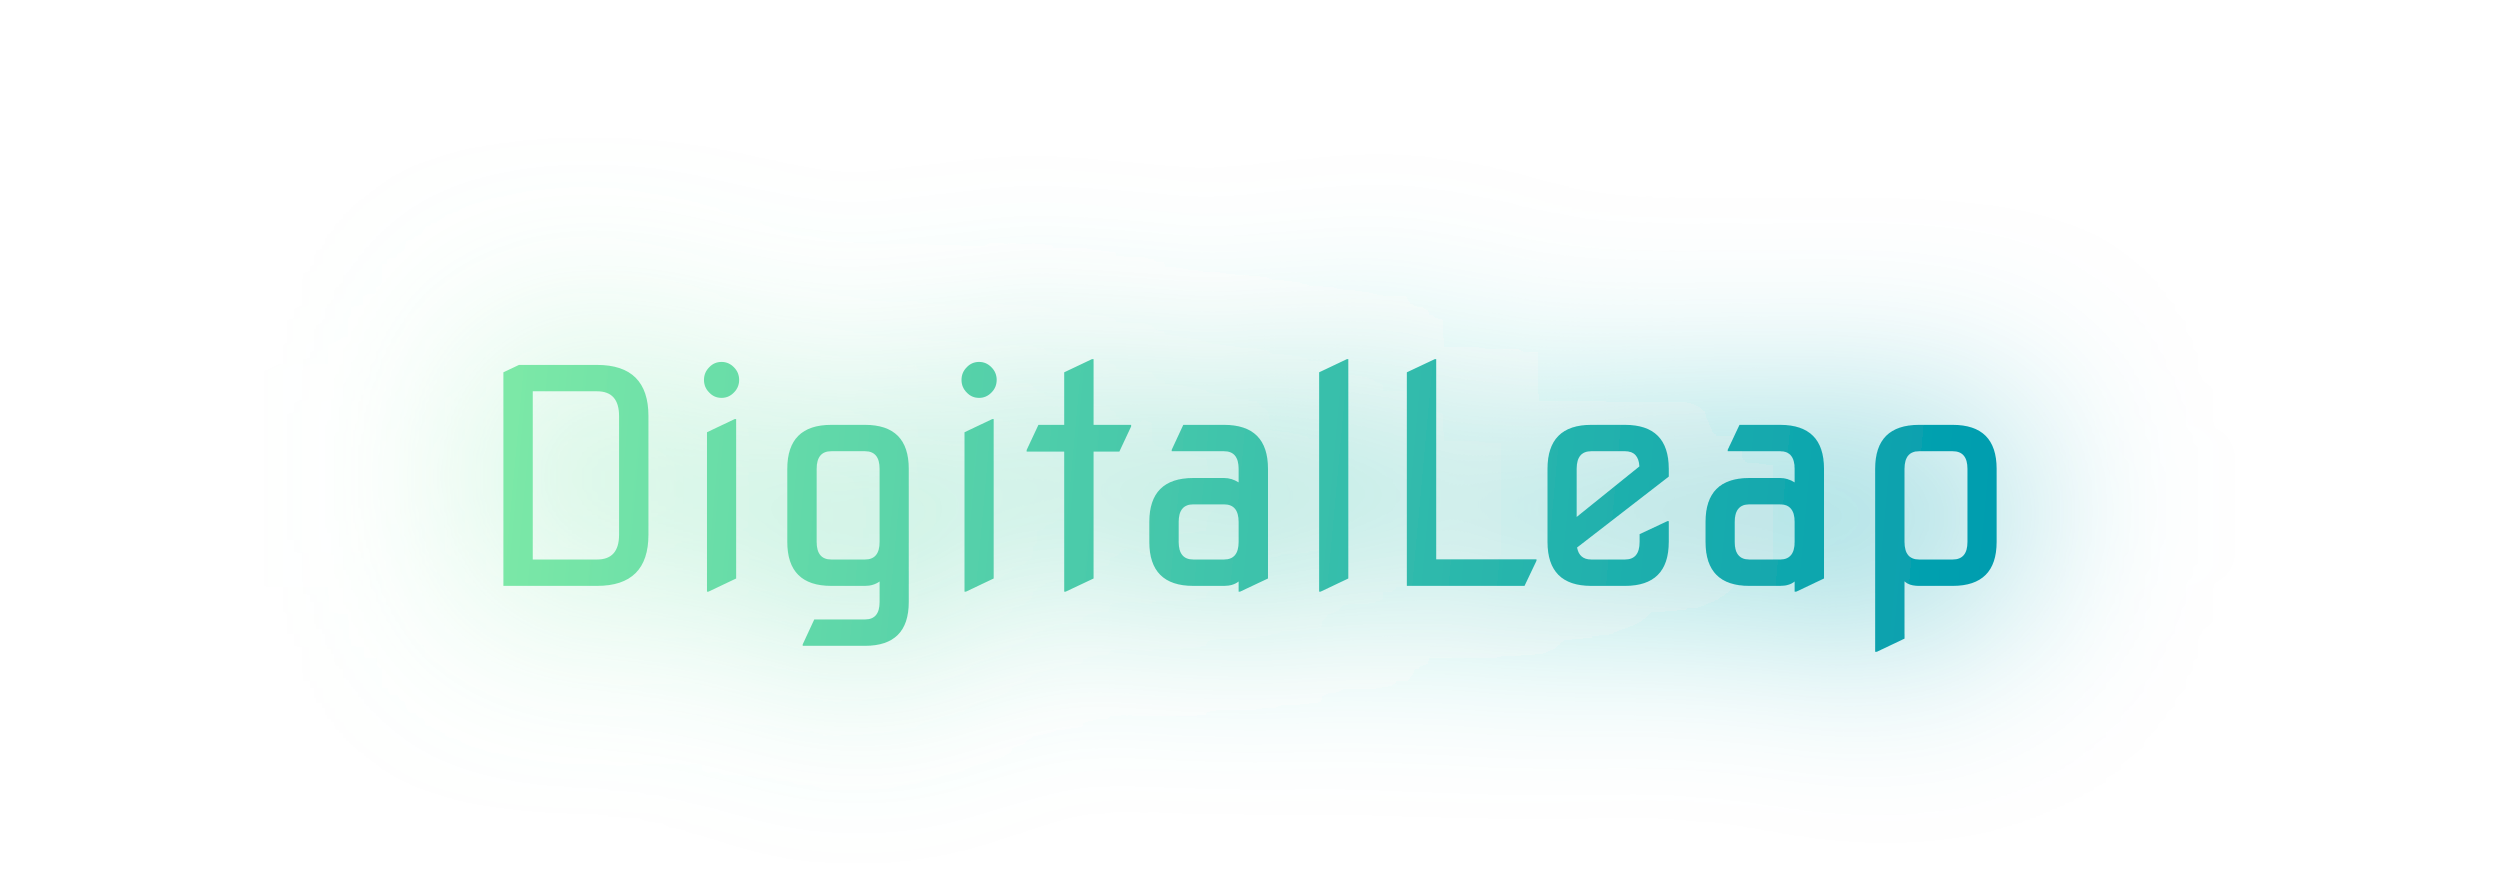
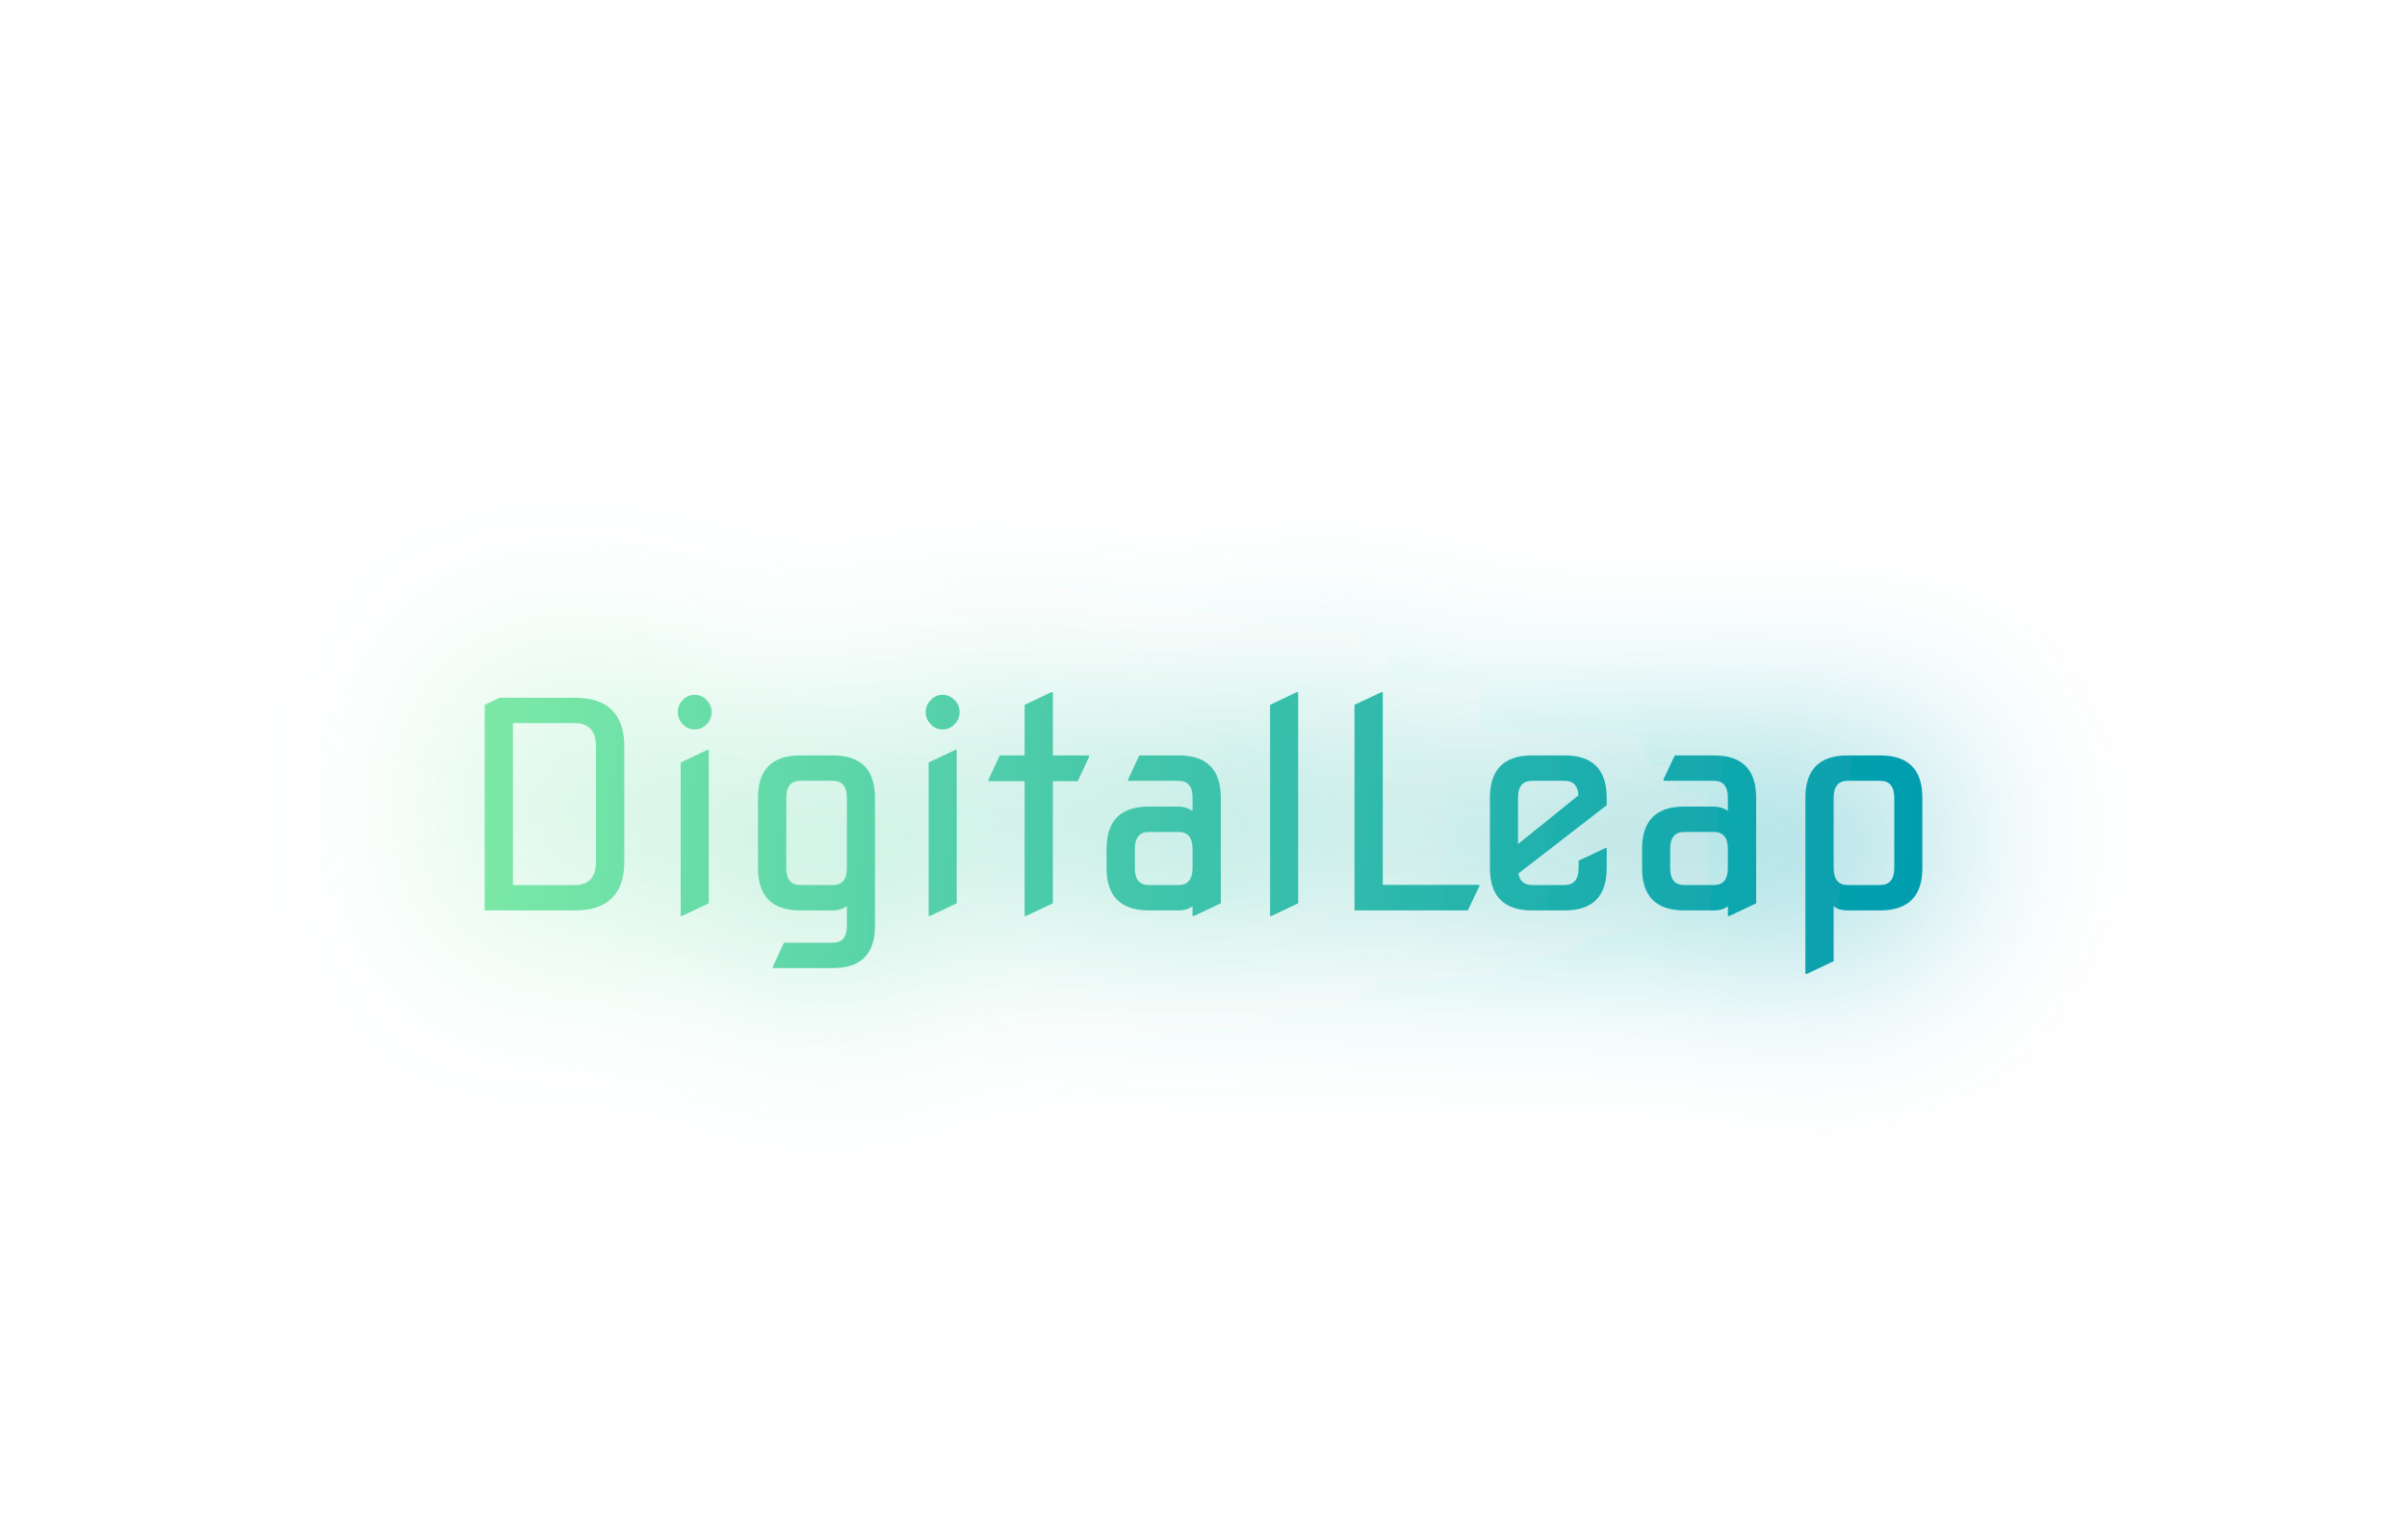
- <svg xmlns="http://www.w3.org/2000/svg" width="125.131px" height="44px" viewBox="187.434 53 125.131 44" style="background: none;" preserveAspectRatio="xMidYMid">
+ <svg xmlns="http://www.w3.org/2000/svg" width="225.131px" height="144px" viewBox="187.434 53 125.131 44" style="background: none;" preserveAspectRatio="xMidYMid">
  <defs>
    <linearGradient id="editing-glowing-gradient" x1="0" x2="1" y1="0.491" y2="0.509">
      <stop offset="0" stop-color="#7be8a7" />
      <stop offset="1" stop-color="#009daf" />
    </linearGradient>
    <filter id="editing-glowing" x="-100%" y="-100%" width="300%" height="300%">
      <feGaussianBlur in="SourceGraphic" result="blur" stdDeviation="5" />
      <feMerge>
        <feMergeNode in="blur" />
        <feMergeNode in="SourceGraphic" />
      </feMerge>
    </filter>
  </defs>
  <g filter="url(#editing-glowing)">
    <g transform="translate(211.17, 82.325)">
      <path d="M2.93-9.74L2.93-1.32L6.15-1.32L6.15-1.32Q7.25-1.32 7.25-2.56L7.25-2.56L7.25-8.50L7.25-8.50Q7.25-9.74 6.15-9.74L6.15-9.74L2.93-9.74ZM6.15 0L1.46 0L1.46-10.69L2.24-11.06L6.15-11.06L6.15-11.06Q8.72-11.06 8.72-8.50L8.72-8.50L8.72-2.56L8.72-2.56Q8.72 0 6.15 0L6.15 0ZM11.76-9.68L11.76-9.68L11.76-9.68Q11.50-9.94 11.50-10.31L11.50-10.31L11.50-10.31Q11.50-10.68 11.76-10.94L11.76-10.94L11.76-10.94Q12.01-11.21 12.38-11.21L12.38-11.21L12.38-11.21Q12.74-11.21 13.00-10.94L13.00-10.94L13.00-10.94Q13.26-10.68 13.26-10.31L13.26-10.31L13.26-10.31Q13.26-9.94 13.00-9.68L13.00-9.68L13.00-9.68Q12.74-9.41 12.38-9.41L12.38-9.41L12.38-9.41Q12.01-9.41 11.76-9.68ZM11.72 0.29L11.65 0.29L11.65-7.69L13.04-8.35L13.11-8.35L13.11-0.37L11.72 0.29ZM19.56 0L17.87 0L17.87 0Q15.67 0 15.67-2.20L15.67-2.20L15.67-5.86L15.67-5.86Q15.67-8.06 17.87-8.06L17.87-8.06L19.56-8.06L19.56-8.06Q21.75-8.06 21.75-5.86L21.75-5.86L21.75 0.81L21.75 0.81Q21.75 3.00 19.56 3.00L19.56 3.00L16.44 3.00L16.44 2.93L17.02 1.68L19.56 1.68L19.56 1.68Q20.29 1.68 20.29 0.81L20.29 0.81L20.29-0.22L20.29-0.22Q19.98 0 19.56 0L19.56 0ZM17.87-1.32L17.87-1.32L19.56-1.32L19.56-1.32Q20.29-1.32 20.29-2.20L20.29-2.20L20.29-5.86L20.29-5.86Q20.29-6.74 19.56-6.74L19.56-6.74L17.87-6.74L17.87-6.74Q17.14-6.74 17.14-5.86L17.14-5.86L17.14-2.20L17.14-2.20Q17.14-1.32 17.87-1.32ZM24.65-9.68L24.65-9.68L24.65-9.68Q24.39-9.94 24.39-10.31L24.39-10.31L24.39-10.31Q24.39-10.68 24.65-10.94L24.65-10.94L24.65-10.94Q24.90-11.21 25.27-11.21L25.27-11.21L25.27-11.21Q25.63-11.21 25.89-10.94L25.89-10.94L25.89-10.94Q26.15-10.68 26.15-10.31L26.15-10.31L26.15-10.31Q26.15-9.94 25.89-9.68L25.89-9.68L25.89-9.68Q25.63-9.41 25.27-9.41L25.27-9.41L25.27-9.41Q24.90-9.41 24.65-9.68ZM24.61 0.29L24.54 0.29L24.54-7.69L25.93-8.35L26.00-8.35L26.00-0.37L24.61 0.29ZM29.60 0.29L29.53 0.29L29.53-6.72L27.65-6.72L27.65-6.80L28.24-8.06L29.53-8.06L29.53-10.69L30.92-11.35L31.00-11.35L31.00-8.06L32.88-8.06L32.88-7.98L32.29-6.72L31.00-6.72L31.00-0.37L29.60 0.29ZM35.99-1.32L35.99-1.32L37.53-1.32L37.53-1.32Q38.26-1.32 38.26-2.20L38.26-2.20L38.26-3.20L38.26-3.20Q38.26-4.08 37.53-4.08L37.53-4.08L35.99-4.08L35.99-4.08Q35.26-4.08 35.26-3.20L35.26-3.20L35.26-2.20L35.26-2.20Q35.26-1.32 35.99-1.32ZM37.53 0L35.99 0L35.99 0Q33.79 0 33.79-2.20L33.79-2.20L33.79-3.20L33.79-3.20Q33.79-5.40 35.99-5.40L35.99-5.40L37.53-5.40L37.53-5.40Q37.91-5.40 38.26-5.18L38.26-5.18L38.26-5.86L38.26-5.86Q38.26-6.74 37.53-6.74L37.53-6.74L34.91-6.74L34.91-6.81L35.49-8.06L37.53-8.06L37.53-8.06Q39.73-8.06 39.73-5.86L39.73-5.86L39.73-0.37L38.33 0.29L38.26 0.29L38.26-0.22L38.26-0.22Q37.98 0 37.53 0L37.53 0ZM42.36 0.29L42.29 0.29L42.29-10.69L43.68-11.35L43.75-11.35L43.75-0.37L42.36 0.29ZM52.57 0L46.68 0L46.68-10.69L48.08-11.35L48.15-11.35L48.15-1.33L53.17-1.33L53.17-1.26L52.57 0ZM57.60 0L55.91 0L55.91 0Q53.72 0 53.72-2.20L53.72-2.20L53.72-5.86L53.72-5.86Q53.72-8.06 55.91-8.06L55.91-8.06L57.60-8.06L57.60-8.06Q59.79-8.06 59.79-5.86L59.79-5.86L59.79-5.47L55.20-1.92L55.20-1.92Q55.31-1.32 55.91-1.32L55.91-1.32L57.60-1.32L57.60-1.32Q58.33-1.32 58.33-2.20L58.33-2.20L58.33-2.59L59.72-3.24L59.79-3.24L59.79-2.20L59.79-2.20Q59.79 0 57.60 0L57.60 0ZM55.18-5.86L55.18-3.45L58.32-5.98L58.32-5.98Q58.28-6.74 57.60-6.74L57.60-6.74L55.91-6.74L55.91-6.74Q55.18-6.74 55.18-5.86L55.18-5.86ZM63.82-1.32L63.82-1.32L65.36-1.32L65.36-1.32Q66.09-1.32 66.09-2.20L66.09-2.20L66.09-3.20L66.09-3.20Q66.09-4.08 65.36-4.08L65.36-4.08L63.82-4.08L63.82-4.08Q63.09-4.08 63.09-3.20L63.09-3.20L63.09-2.20L63.09-2.20Q63.09-1.32 63.82-1.32ZM65.36 0L63.82 0L63.82 0Q61.63 0 61.63-2.20L61.63-2.20L61.63-3.20L61.63-3.20Q61.63-5.40 63.82-5.40L63.82-5.40L65.36-5.40L65.36-5.40Q65.74-5.40 66.09-5.18L66.09-5.18L66.09-5.86L66.09-5.86Q66.09-6.74 65.36-6.74L65.36-6.74L62.74-6.74L62.74-6.81L63.33-8.06L65.36-8.06L65.36-8.06Q67.56-8.06 67.56-5.86L67.56-5.86L67.56-0.37L66.17 0.29L66.09 0.29L66.09-0.22L66.09-0.22Q65.82 0 65.36 0L65.36 0ZM74.00 0L72.32 0L72.32 0Q71.82 0 71.59-0.23L71.59-0.23L71.59 2.64L70.20 3.30L70.12 3.30L70.12-5.86L70.12-5.86Q70.12-8.06 72.32-8.06L72.32-8.06L74.00-8.06L74.00-8.06Q76.20-8.06 76.20-5.86L76.20-5.86L76.20-2.20L76.20-2.20Q76.20 0 74.00 0L74.00 0ZM72.32-1.32L72.32-1.32L74.00-1.32L74.00-1.32Q74.74-1.32 74.74-2.20L74.74-2.20L74.74-5.86L74.74-5.86Q74.74-6.74 74.00-6.74L74.00-6.74L72.32-6.74L72.32-6.74Q71.59-6.74 71.59-5.86L71.59-5.86L71.59-2.20L71.59-2.20Q71.59-1.32 72.32-1.32Z" fill="url(#editing-glowing-gradient)" />
    </g>
  </g>
  <style>text {
  font-size: 64px;
  font-family: Arial Black;
  dominant-baseline: central;
  text-anchor: middle;
}</style>
</svg>
